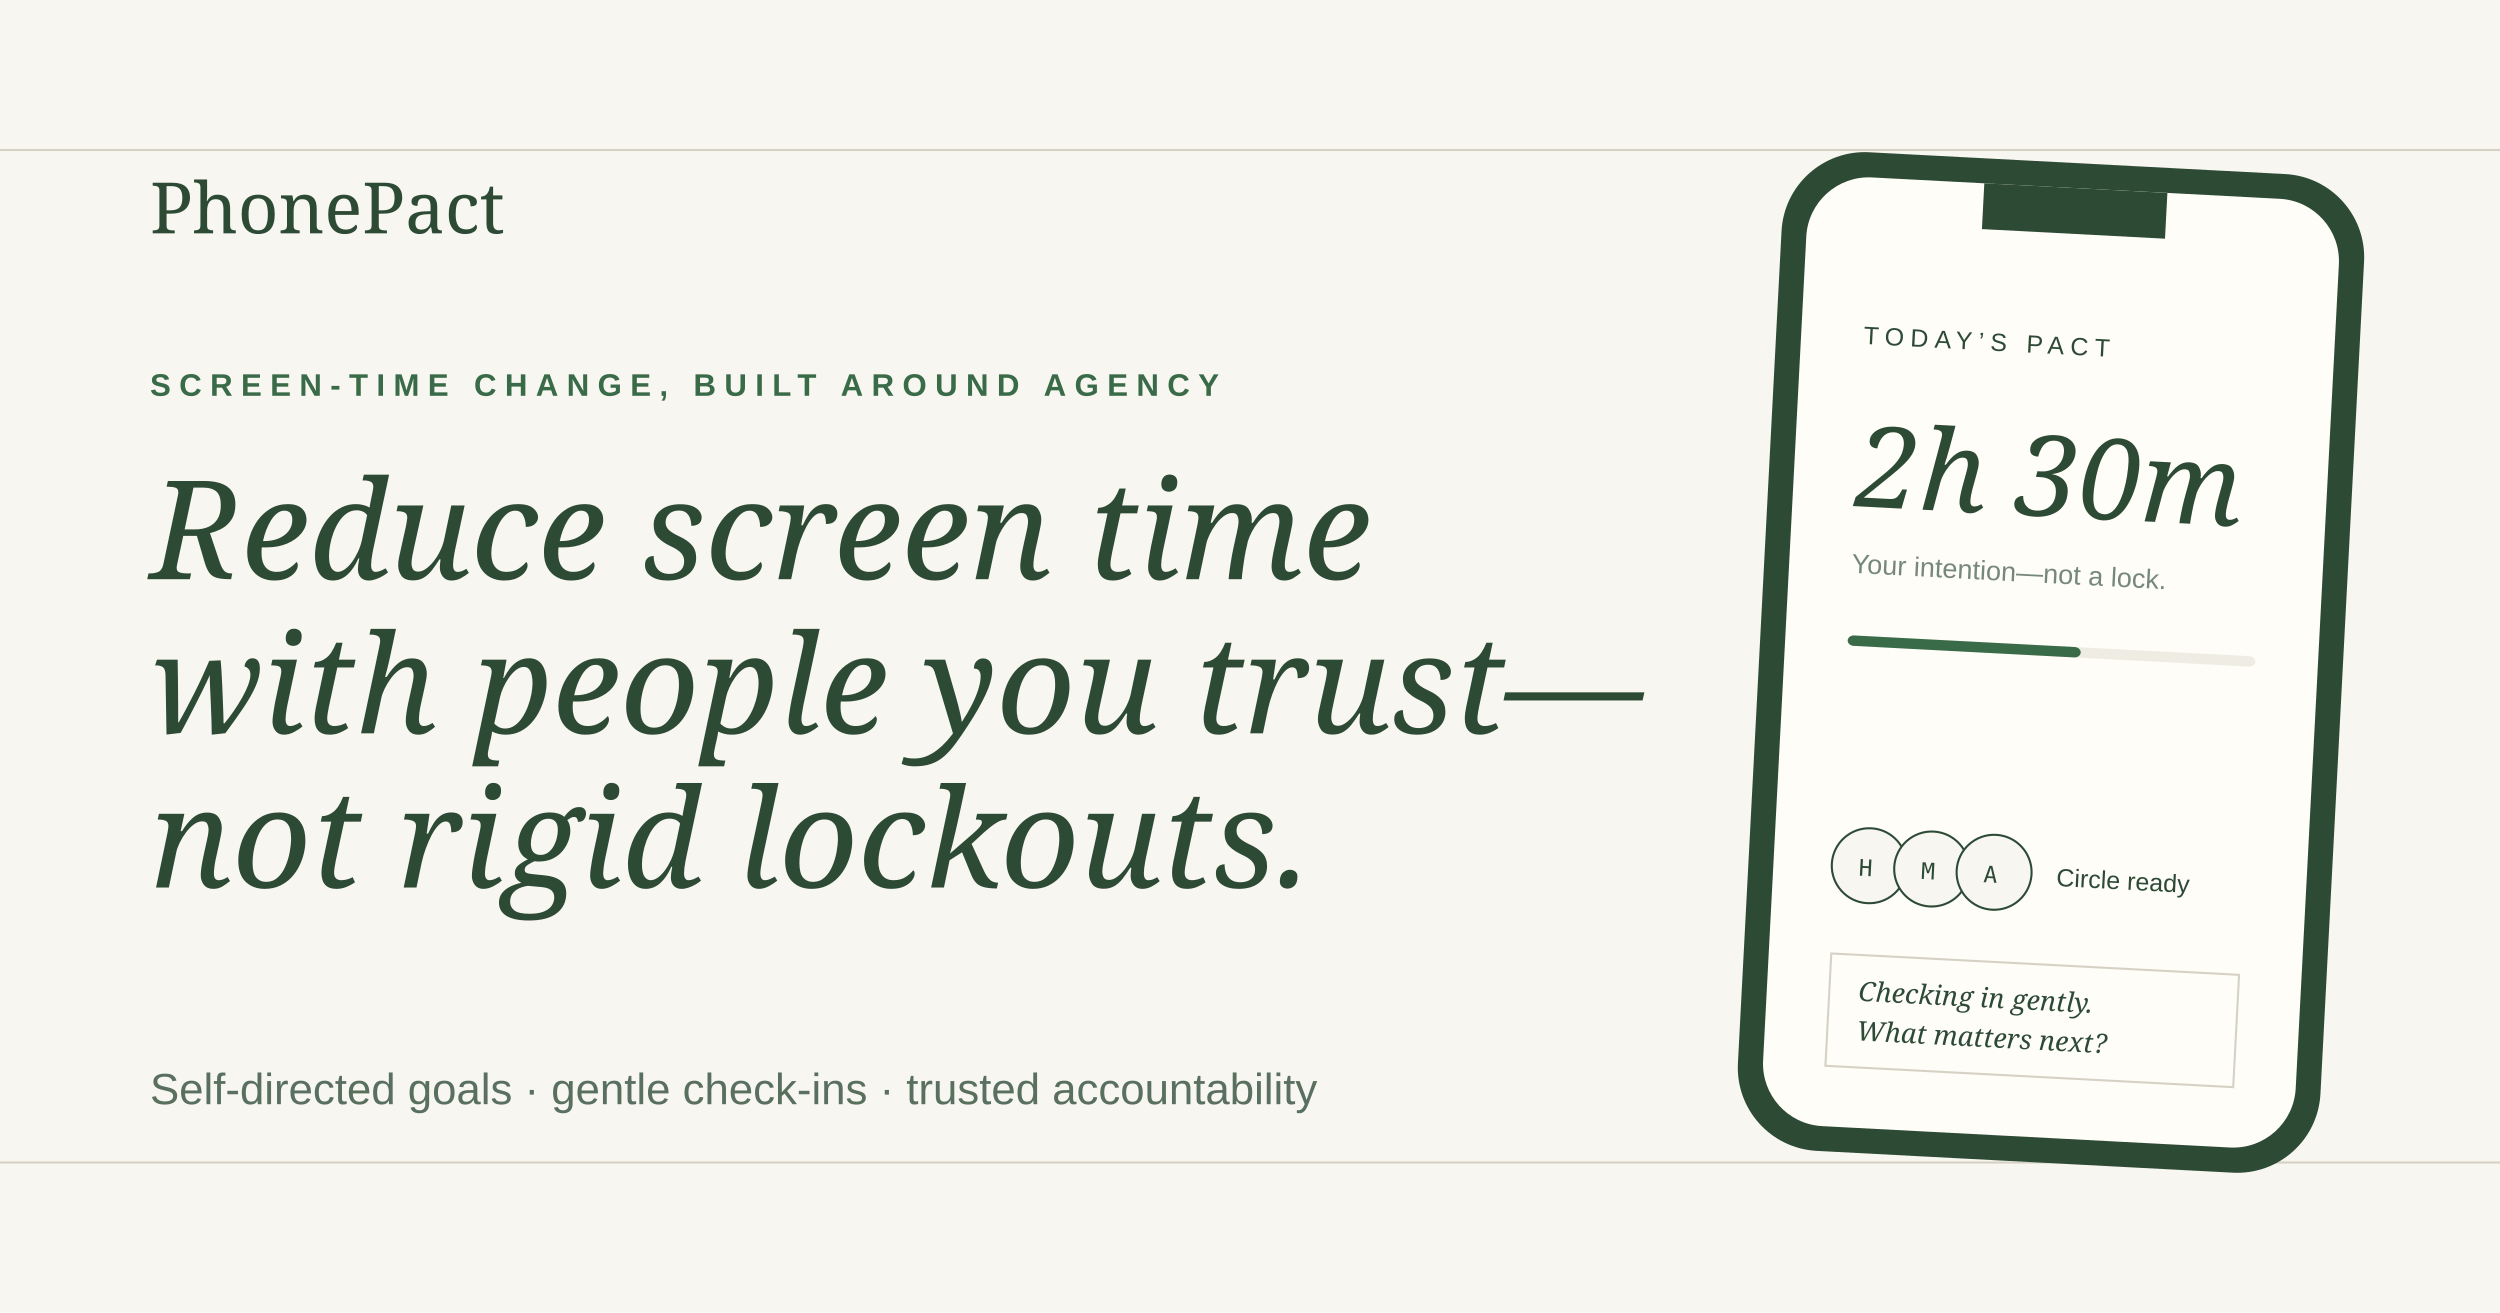
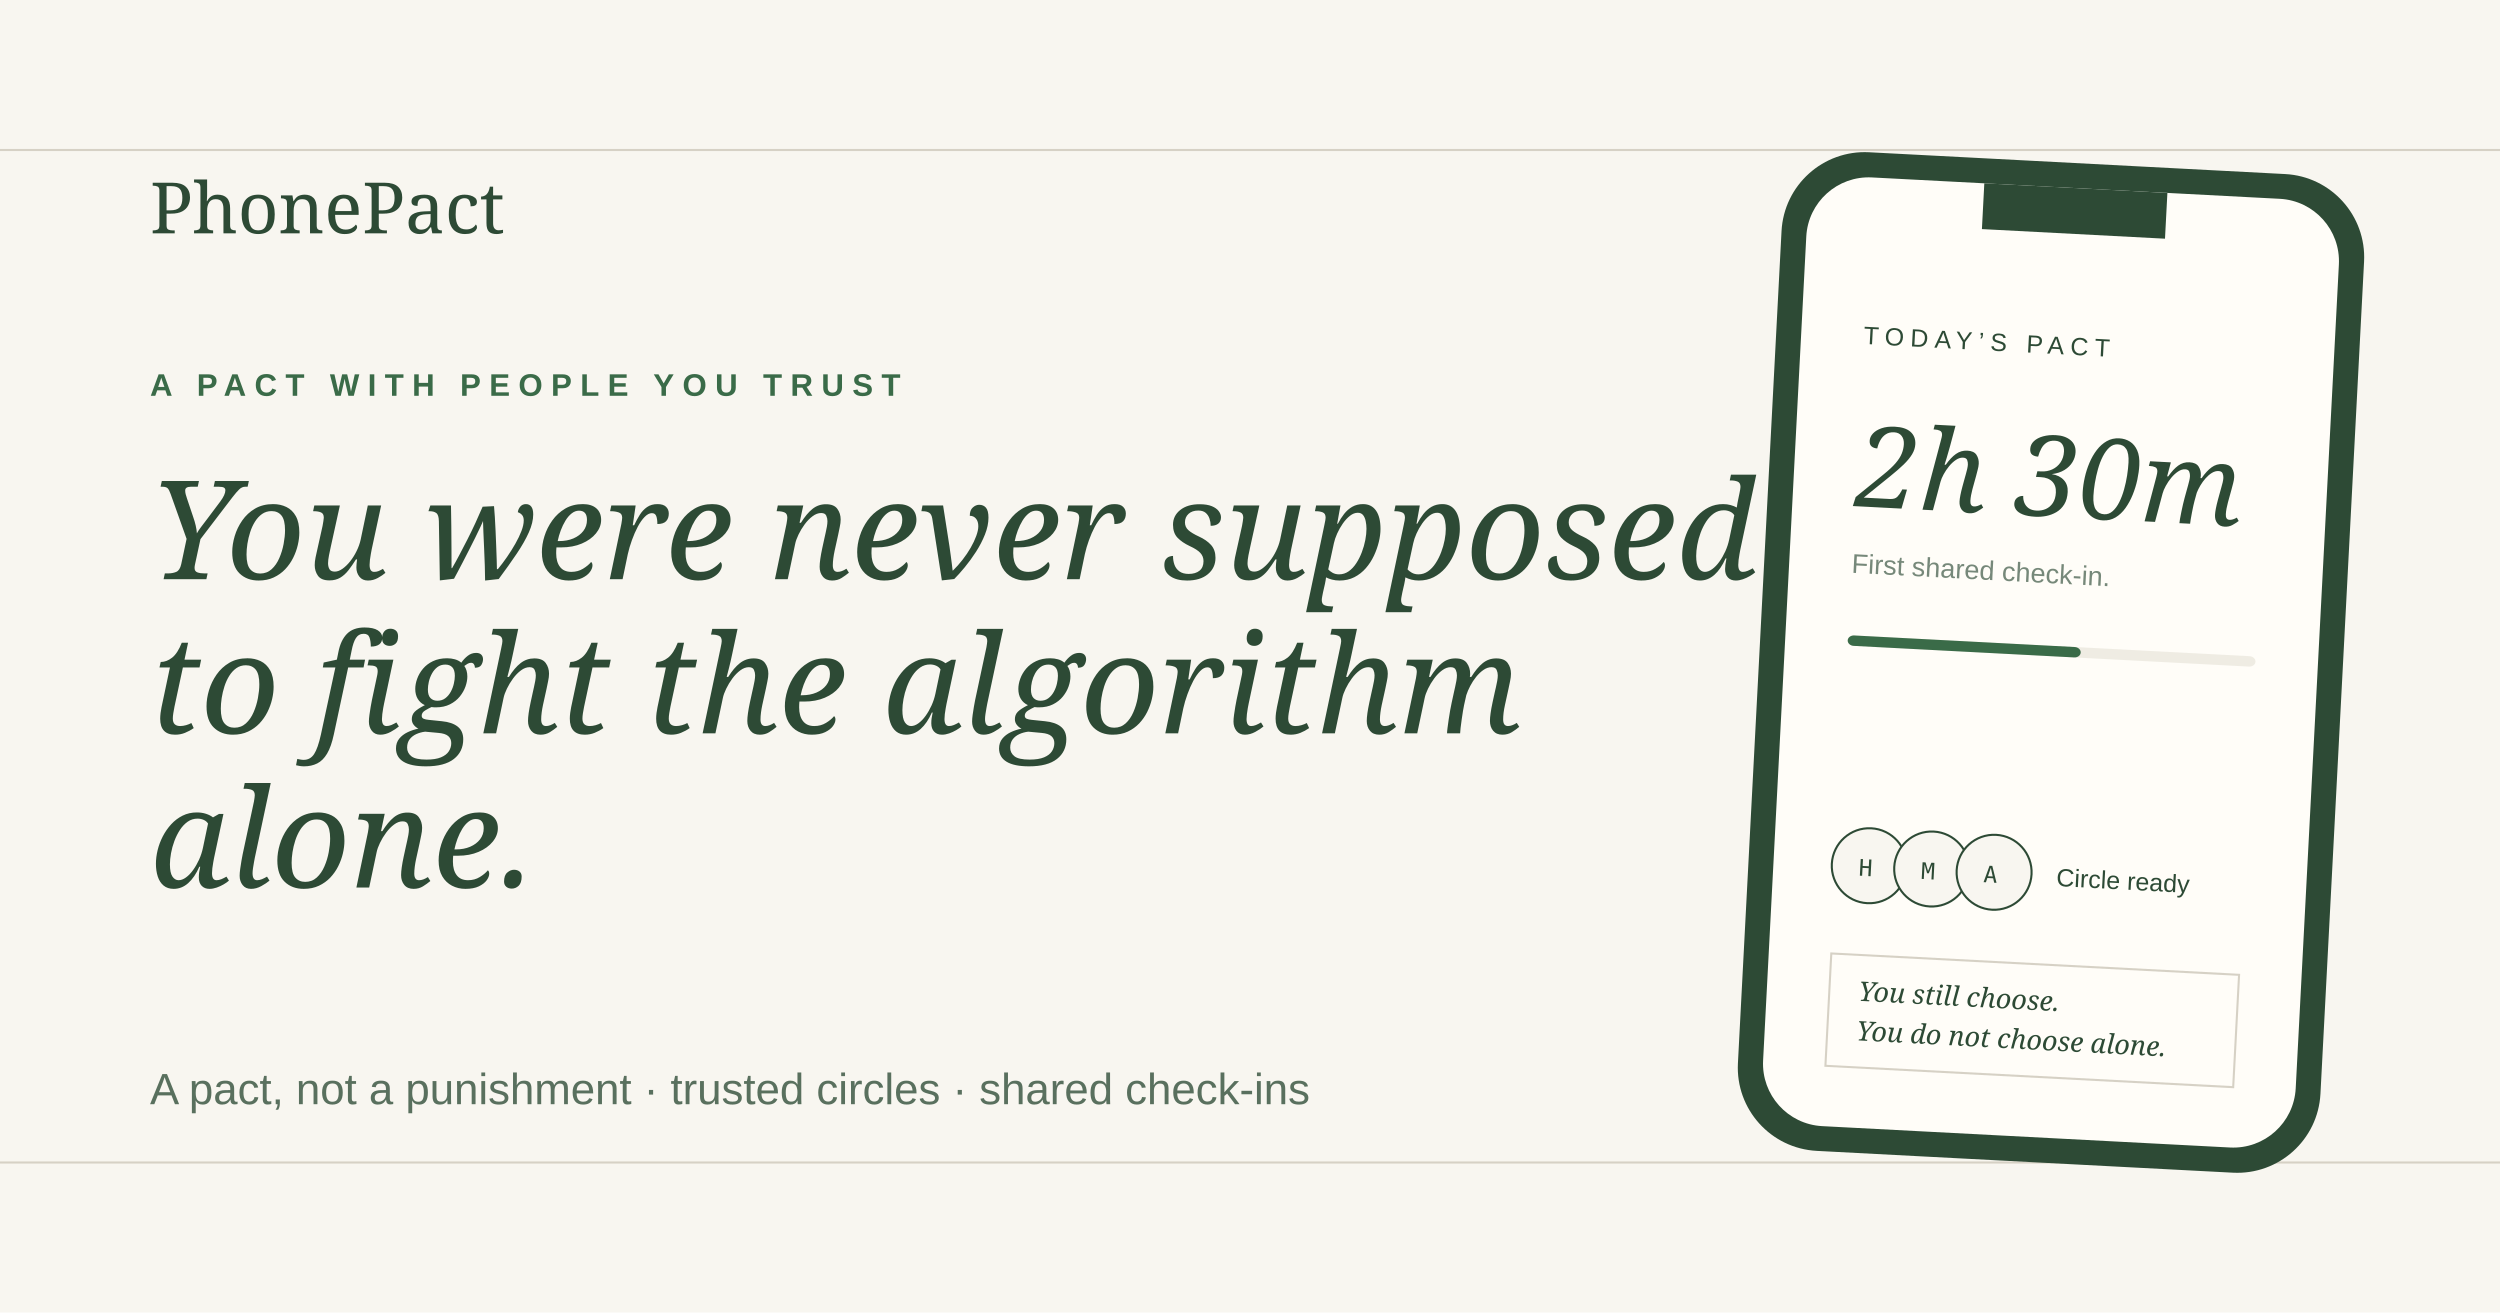
<svg xmlns="http://www.w3.org/2000/svg" width="1200" height="630" viewBox="0 0 1200 630" role="img" aria-labelledby="title desc">
  <rect width="1200" height="630" fill="#F8F6F0" />
  <path d="M0 72H1200M0 558H1200" stroke="#D6D1C5" />
  <text x="72" y="112" fill="#2D4A35" font-family="Georgia, serif" font-size="34">PhonePact</text>
-   <text x="72" y="190" fill="#3A6B48" font-family="Arial, sans-serif" font-size="15" font-weight="600" letter-spacing="4">SCREEN-TIME CHANGE, BUILT AROUND AGENCY</text>
+   <text x="72" y="190" fill="#3A6B48" font-family="Arial, sans-serif" font-size="15" font-weight="600" letter-spacing="4">A PACT WITH PEOPLE YOU TRUST</text>
  <text x="72" y="278" fill="#2D4A35" font-family="Georgia, serif" font-size="66" font-style="italic">
-     <tspan x="72" dy="0">Reduce screen time</tspan>
-     <tspan x="72" dy="74">with people you trust—</tspan>
-     <tspan x="72" dy="74">not rigid lockouts.</tspan>
+     <tspan x="72" dy="0">You were never supposed</tspan>
+     <tspan x="72" dy="74">to fight the algorithm</tspan>
+     <tspan x="72" dy="74">alone.</tspan>
  </text>
-   <text x="72" y="530" fill="#2D4A35" opacity=".78" font-family="Arial, sans-serif" font-size="21">Self-directed goals · gentle check-ins · trusted accountability</text>
+   <text x="72" y="530" fill="#2D4A35" opacity=".78" font-family="Arial, sans-serif" font-size="21">A pact, not a punishment · trusted circles · shared check-ins</text>
  <g transform="translate(845 78) rotate(3 140 230)">
    <rect width="280" height="480" rx="40" fill="#2D4A35" />
    <rect x="12" y="12" width="256" height="456" rx="30" fill="#FFFDF8" />
    <rect x="96" y="12" width="88" height="22" rx="0 0 12 12" fill="#2D4A35" />
    <text x="42" y="92" fill="#2D4A35" font-family="Arial, sans-serif" font-size="12" letter-spacing="3">TODAY’S PACT</text>
    <text x="42" y="170" fill="#2D4A35" font-family="Georgia, serif" font-size="54" font-style="italic">2h 30m</text>
-     <text x="42" y="202" fill="#2D4A35" opacity=".65" font-family="Arial, sans-serif" font-size="13">Your intention—not a lock.</text>
+     <text x="42" y="202" fill="#2D4A35" opacity=".65" font-family="Arial, sans-serif" font-size="13">First shared check-in.</text>
    <rect x="42" y="232" width="196" height="5" rx="3" fill="#EFECE3" />
    <rect x="42" y="232" width="112" height="5" rx="3" fill="#3A6B48" />
    <circle cx="58" cy="342" r="18" fill="#F8F6F0" stroke="#2D4A35" />
    <circle cx="88" cy="342" r="18" fill="#F8F6F0" stroke="#2D4A35" />
    <circle cx="118" cy="342" r="18" fill="#F8F6F0" stroke="#2D4A35" />
    <text x="53" y="347" fill="#2D4A35" font-family="monospace" font-size="11">H</text>
    <text x="83" y="347" fill="#2D4A35" font-family="monospace" font-size="11">M</text>
    <text x="113" y="347" fill="#2D4A35" font-family="monospace" font-size="11">A</text>
    <text x="148" y="347" fill="#2D4A35" font-family="Arial, sans-serif" font-size="12">Circle ready</text>
    <rect x="42" y="385" width="196" height="54" fill="none" stroke="#D6D1C5" />
    <text x="56" y="407" fill="#2D4A35" font-family="Georgia, serif" font-size="13" font-style="italic">
-       <tspan x="56" dy="0">Checking in gently.</tspan>
-       <tspan x="56" dy="19">What matters next?</tspan>
+       <tspan x="56" dy="0">You still choose.</tspan>
+       <tspan x="56" dy="19">You do not choose alone.</tspan>
    </text>
  </g>
</svg>
